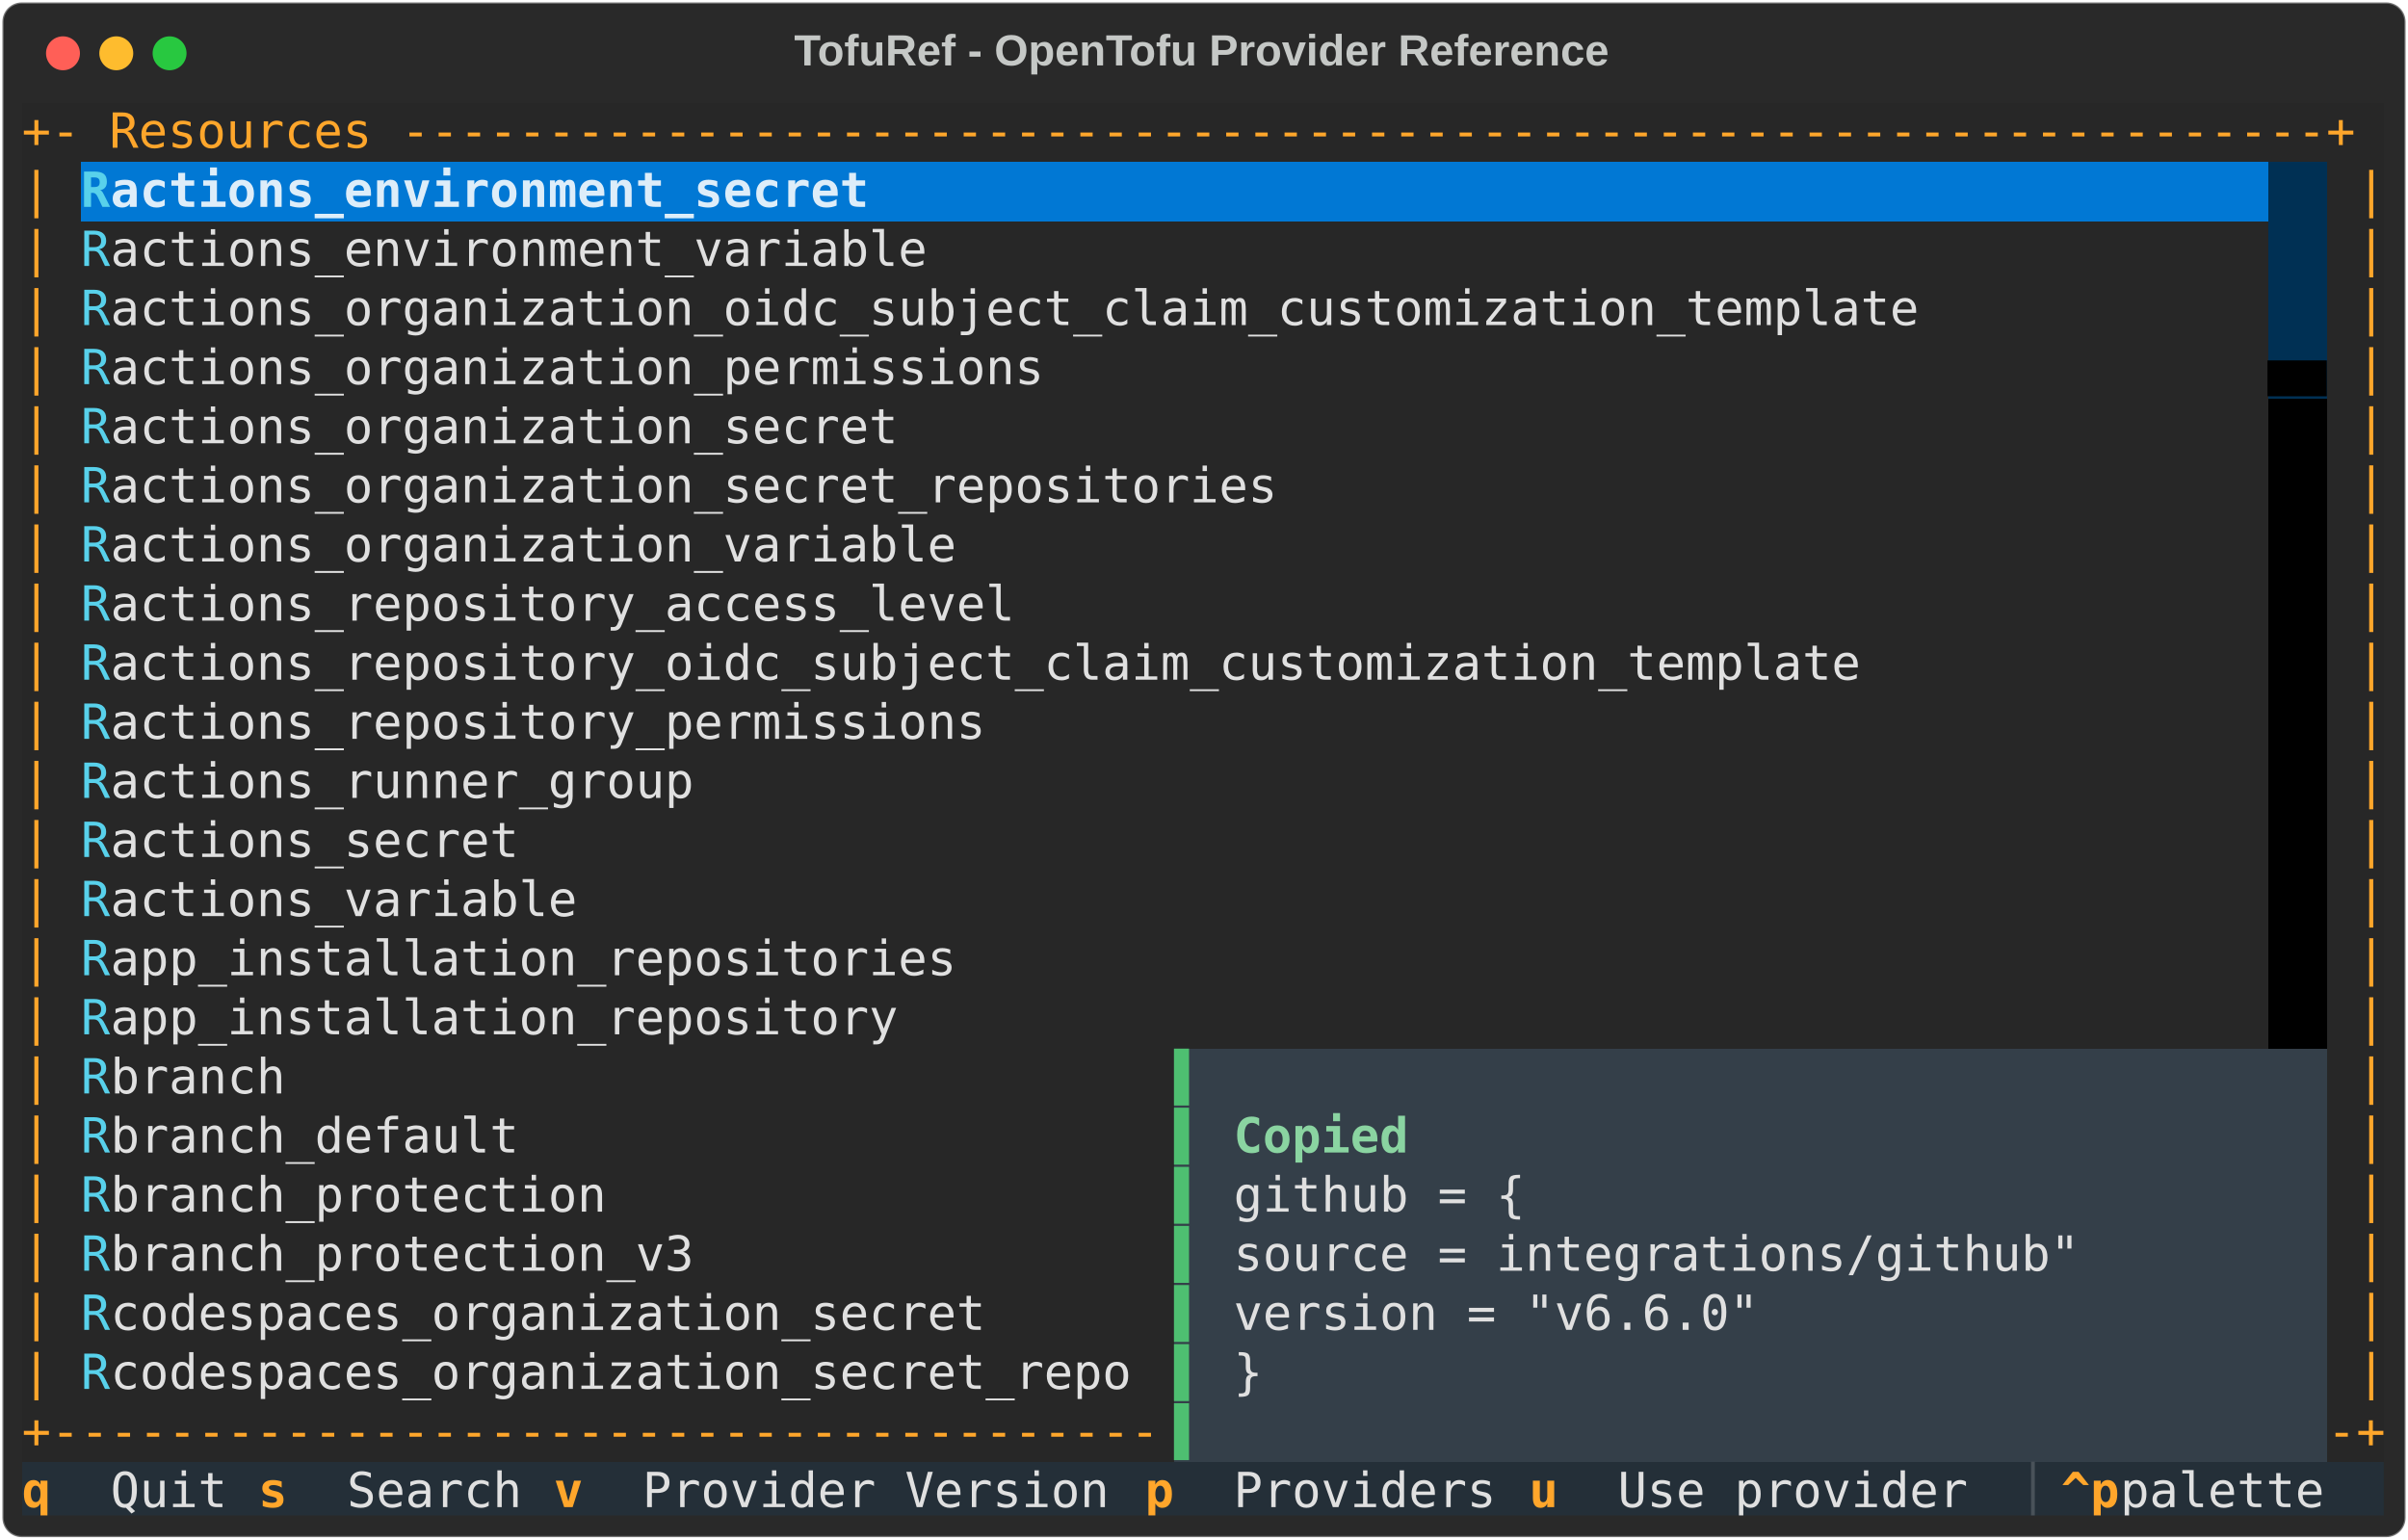
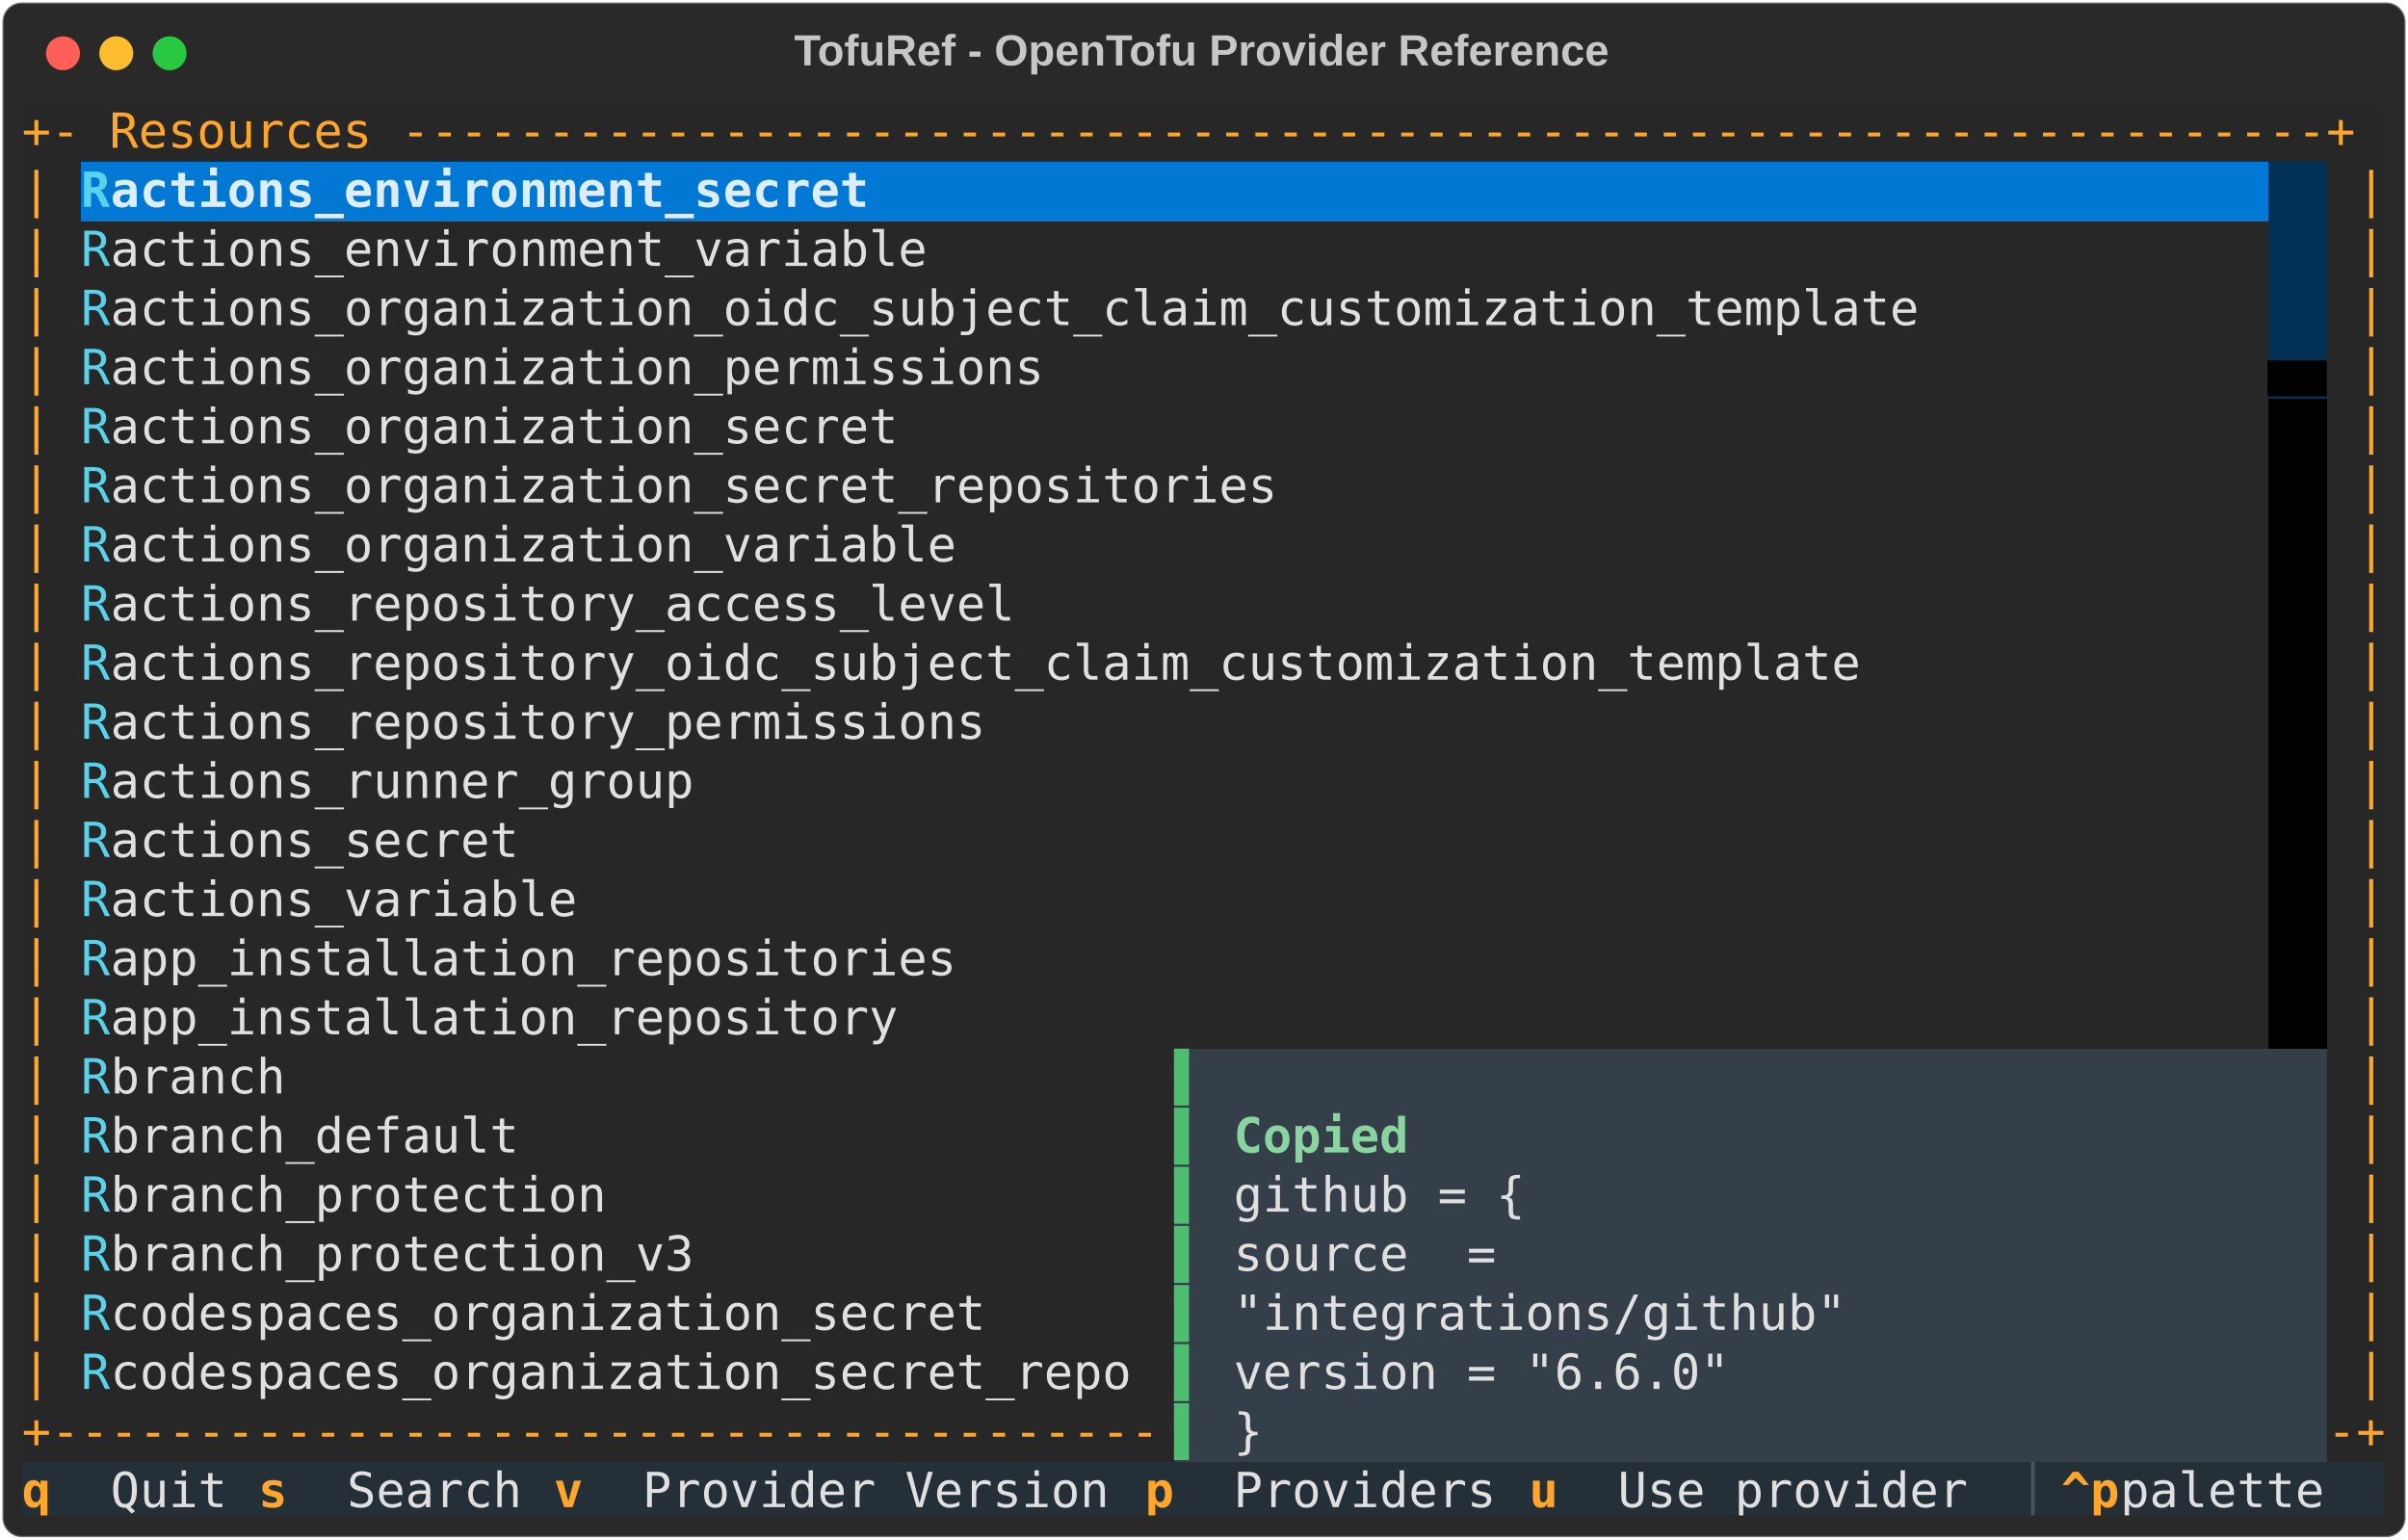
<svg xmlns="http://www.w3.org/2000/svg" class="rich-terminal" viewBox="0 0 994 635.6">
  <style>

    @font-face {
        font-family: "Fira Code";
        src: local("FiraCode-Regular"),
                url("https://cdnjs.cloudflare.com/ajax/libs/firacode/6.2.0/woff2/FiraCode-Regular.woff2") format("woff2"),
                url("https://cdnjs.cloudflare.com/ajax/libs/firacode/6.2.0/woff/FiraCode-Regular.woff") format("woff");
        font-style: normal;
        font-weight: 400;
    }
    @font-face {
        font-family: "Fira Code";
        src: local("FiraCode-Bold"),
                url("https://cdnjs.cloudflare.com/ajax/libs/firacode/6.2.0/woff2/FiraCode-Bold.woff2") format("woff2"),
                url("https://cdnjs.cloudflare.com/ajax/libs/firacode/6.2.0/woff/FiraCode-Bold.woff") format("woff");
        font-style: bold;
        font-weight: 700;
    }

    .terminal-matrix {
        font-family: Fira Code, monospace;
        font-size: 20px;
        line-height: 24.4px;
        font-variant-east-asian: full-width;
    }

    .terminal-title {
        font-size: 18px;
        font-weight: bold;
        font-family: arial;
    }

    .terminal-r1 { fill: #fea62b }
.terminal-r2 { fill: #c5c8c6 }
.terminal-r3 { fill: #58d1eb;font-weight: bold }
.terminal-r4 { fill: #ddedf9;font-weight: bold }
.terminal-r5 { fill: #272727 }
.terminal-r6 { fill: #58d1eb }
.terminal-r7 { fill: #e0e0e0 }
.terminal-r8 { fill: #000000 }
.terminal-r9 { fill: #4ebf71 }
.terminal-r10 { fill: #8ad4a1;font-weight: bold }
.terminal-r11 { fill: #ffa62b;font-weight: bold }
.terminal-r12 { fill: #495259 }
    </style>
  <defs>
    <clipPath id="terminal-clip-terminal">
      <rect x="0" y="0" width="975.0" height="584.6" />
    </clipPath>
    <clipPath id="terminal-line-0">
      <rect x="0" y="1.5" width="976" height="24.65" />
    </clipPath>
    <clipPath id="terminal-line-1">
      <rect x="0" y="25.9" width="976" height="24.65" />
    </clipPath>
    <clipPath id="terminal-line-2">
      <rect x="0" y="50.3" width="976" height="24.65" />
    </clipPath>
    <clipPath id="terminal-line-3">
      <rect x="0" y="74.7" width="976" height="24.65" />
    </clipPath>
    <clipPath id="terminal-line-4">
      <rect x="0" y="99.1" width="976" height="24.65" />
    </clipPath>
    <clipPath id="terminal-line-5">
      <rect x="0" y="123.5" width="976" height="24.65" />
    </clipPath>
    <clipPath id="terminal-line-6">
      <rect x="0" y="147.9" width="976" height="24.65" />
    </clipPath>
    <clipPath id="terminal-line-7">
      <rect x="0" y="172.3" width="976" height="24.65" />
    </clipPath>
    <clipPath id="terminal-line-8">
      <rect x="0" y="196.7" width="976" height="24.65" />
    </clipPath>
    <clipPath id="terminal-line-9">
      <rect x="0" y="221.1" width="976" height="24.65" />
    </clipPath>
    <clipPath id="terminal-line-10">
      <rect x="0" y="245.5" width="976" height="24.65" />
    </clipPath>
    <clipPath id="terminal-line-11">
      <rect x="0" y="269.9" width="976" height="24.65" />
    </clipPath>
    <clipPath id="terminal-line-12">
      <rect x="0" y="294.3" width="976" height="24.65" />
    </clipPath>
    <clipPath id="terminal-line-13">
      <rect x="0" y="318.7" width="976" height="24.65" />
    </clipPath>
    <clipPath id="terminal-line-14">
      <rect x="0" y="343.1" width="976" height="24.65" />
    </clipPath>
    <clipPath id="terminal-line-15">
      <rect x="0" y="367.5" width="976" height="24.65" />
    </clipPath>
    <clipPath id="terminal-line-16">
      <rect x="0" y="391.9" width="976" height="24.65" />
    </clipPath>
    <clipPath id="terminal-line-17">
      <rect x="0" y="416.3" width="976" height="24.65" />
    </clipPath>
    <clipPath id="terminal-line-18">
      <rect x="0" y="440.7" width="976" height="24.65" />
    </clipPath>
    <clipPath id="terminal-line-19">
      <rect x="0" y="465.1" width="976" height="24.65" />
    </clipPath>
    <clipPath id="terminal-line-20">
      <rect x="0" y="489.5" width="976" height="24.65" />
    </clipPath>
    <clipPath id="terminal-line-21">
      <rect x="0" y="513.9" width="976" height="24.65" />
    </clipPath>
    <clipPath id="terminal-line-22">
      <rect x="0" y="538.3" width="976" height="24.65" />
    </clipPath>
  </defs>
  <rect fill="#292929" stroke="rgba(255,255,255,0.35)" stroke-width="1" x="1" y="1" width="992" height="633.6" rx="8" />
  <text class="terminal-title" fill="#c5c8c6" text-anchor="middle" x="496" y="27">TofuRef - OpenTofu Provider Reference</text>
  <g transform="translate(26,22)">
    <circle cx="0" cy="0" r="7" fill="#ff5f57" />
    <circle cx="22" cy="0" r="7" fill="#febc2e" />
    <circle cx="44" cy="0" r="7" fill="#28c840" />
  </g>
  <g transform="translate(9, 41)" clip-path="url(#terminal-clip-terminal)">
    <rect fill="#272727" x="0" y="1.5" width="976" height="24.65" shape-rendering="crispEdges" />
    <rect fill="#272727" x="0" y="25.9" width="12.2" height="24.65" shape-rendering="crispEdges" />
    <rect fill="#272727" x="12.2" y="25.9" width="12.2" height="24.65" shape-rendering="crispEdges" />
    <rect fill="#0178d4" x="24.4" y="25.9" width="12.2" height="24.65" shape-rendering="crispEdges" />
    <rect fill="#0178d4" x="36.6" y="25.9" width="890.6" height="24.65" shape-rendering="crispEdges" />
    <rect fill="#003054" x="927.2" y="25.9" width="24.4" height="24.65" shape-rendering="crispEdges" />
    <rect fill="#272727" x="951.6" y="25.9" width="12.2" height="24.65" shape-rendering="crispEdges" />
    <rect fill="#272727" x="963.8" y="25.9" width="12.2" height="24.65" shape-rendering="crispEdges" />
    <rect fill="#272727" x="0" y="50.3" width="12.2" height="24.65" shape-rendering="crispEdges" />
    <rect fill="#272727" x="12.2" y="50.3" width="12.2" height="24.65" shape-rendering="crispEdges" />
    <rect fill="#272727" x="24.4" y="50.3" width="12.2" height="24.65" shape-rendering="crispEdges" />
    <rect fill="#272727" x="36.6" y="50.3" width="890.6" height="24.65" shape-rendering="crispEdges" />
    <rect fill="#003054" x="927.2" y="50.3" width="24.4" height="24.65" shape-rendering="crispEdges" />
    <rect fill="#272727" x="951.6" y="50.3" width="12.2" height="24.65" shape-rendering="crispEdges" />
    <rect fill="#272727" x="963.8" y="50.3" width="12.2" height="24.65" shape-rendering="crispEdges" />
    <rect fill="#272727" x="0" y="74.7" width="12.2" height="24.65" shape-rendering="crispEdges" />
    <rect fill="#272727" x="12.2" y="74.7" width="12.2" height="24.65" shape-rendering="crispEdges" />
    <rect fill="#272727" x="24.4" y="74.7" width="12.2" height="24.65" shape-rendering="crispEdges" />
    <rect fill="#272727" x="36.6" y="74.7" width="890.6" height="24.65" shape-rendering="crispEdges" />
    <rect fill="#003054" x="927.2" y="74.7" width="24.4" height="24.65" shape-rendering="crispEdges" />
    <rect fill="#272727" x="951.6" y="74.7" width="12.2" height="24.65" shape-rendering="crispEdges" />
    <rect fill="#272727" x="963.8" y="74.7" width="12.2" height="24.65" shape-rendering="crispEdges" />
    <rect fill="#272727" x="0" y="99.1" width="12.2" height="24.65" shape-rendering="crispEdges" />
    <rect fill="#272727" x="12.2" y="99.1" width="12.2" height="24.65" shape-rendering="crispEdges" />
    <rect fill="#272727" x="24.4" y="99.1" width="12.2" height="24.65" shape-rendering="crispEdges" />
    <rect fill="#272727" x="36.6" y="99.1" width="890.6" height="24.65" shape-rendering="crispEdges" />
    <rect fill="#003054" x="927.2" y="99.1" width="24.4" height="24.65" shape-rendering="crispEdges" />
    <rect fill="#272727" x="951.6" y="99.1" width="12.2" height="24.65" shape-rendering="crispEdges" />
    <rect fill="#272727" x="963.8" y="99.1" width="12.2" height="24.65" shape-rendering="crispEdges" />
    <rect fill="#272727" x="0" y="123.5" width="12.2" height="24.65" shape-rendering="crispEdges" />
    <rect fill="#272727" x="12.2" y="123.5" width="12.2" height="24.65" shape-rendering="crispEdges" />
    <rect fill="#272727" x="24.4" y="123.5" width="12.2" height="24.65" shape-rendering="crispEdges" />
    <rect fill="#272727" x="36.6" y="123.5" width="890.6" height="24.65" shape-rendering="crispEdges" />
    <rect fill="#000000" x="927.2" y="123.5" width="24.4" height="24.65" shape-rendering="crispEdges" />
    <rect fill="#272727" x="951.6" y="123.5" width="12.2" height="24.65" shape-rendering="crispEdges" />
    <rect fill="#272727" x="963.8" y="123.5" width="12.2" height="24.65" shape-rendering="crispEdges" />
    <rect fill="#272727" x="0" y="147.9" width="12.2" height="24.65" shape-rendering="crispEdges" />
    <rect fill="#272727" x="12.2" y="147.9" width="12.2" height="24.65" shape-rendering="crispEdges" />
    <rect fill="#272727" x="24.4" y="147.9" width="12.2" height="24.65" shape-rendering="crispEdges" />
    <rect fill="#272727" x="36.6" y="147.9" width="890.6" height="24.65" shape-rendering="crispEdges" />
    <rect fill="#000000" x="927.2" y="147.9" width="24.4" height="24.65" shape-rendering="crispEdges" />
    <rect fill="#272727" x="951.6" y="147.9" width="12.2" height="24.65" shape-rendering="crispEdges" />
    <rect fill="#272727" x="963.8" y="147.9" width="12.2" height="24.65" shape-rendering="crispEdges" />
    <rect fill="#272727" x="0" y="172.3" width="12.2" height="24.65" shape-rendering="crispEdges" />
    <rect fill="#272727" x="12.2" y="172.3" width="12.2" height="24.65" shape-rendering="crispEdges" />
    <rect fill="#272727" x="24.4" y="172.3" width="12.2" height="24.65" shape-rendering="crispEdges" />
    <rect fill="#272727" x="36.6" y="172.3" width="890.6" height="24.65" shape-rendering="crispEdges" />
    <rect fill="#000000" x="927.2" y="172.3" width="24.4" height="24.65" shape-rendering="crispEdges" />
    <rect fill="#272727" x="951.6" y="172.3" width="12.2" height="24.65" shape-rendering="crispEdges" />
    <rect fill="#272727" x="963.8" y="172.3" width="12.2" height="24.65" shape-rendering="crispEdges" />
    <rect fill="#272727" x="0" y="196.7" width="12.2" height="24.65" shape-rendering="crispEdges" />
    <rect fill="#272727" x="12.2" y="196.7" width="12.2" height="24.65" shape-rendering="crispEdges" />
    <rect fill="#272727" x="24.4" y="196.7" width="12.2" height="24.65" shape-rendering="crispEdges" />
    <rect fill="#272727" x="36.6" y="196.7" width="890.6" height="24.65" shape-rendering="crispEdges" />
    <rect fill="#000000" x="927.2" y="196.7" width="24.4" height="24.65" shape-rendering="crispEdges" />
    <rect fill="#272727" x="951.6" y="196.7" width="12.2" height="24.65" shape-rendering="crispEdges" />
    <rect fill="#272727" x="963.8" y="196.7" width="12.2" height="24.65" shape-rendering="crispEdges" />
    <rect fill="#272727" x="0" y="221.1" width="12.2" height="24.65" shape-rendering="crispEdges" />
    <rect fill="#272727" x="12.2" y="221.1" width="12.2" height="24.65" shape-rendering="crispEdges" />
    <rect fill="#272727" x="24.4" y="221.1" width="12.2" height="24.65" shape-rendering="crispEdges" />
    <rect fill="#272727" x="36.6" y="221.1" width="890.6" height="24.65" shape-rendering="crispEdges" />
    <rect fill="#000000" x="927.2" y="221.1" width="24.4" height="24.65" shape-rendering="crispEdges" />
    <rect fill="#272727" x="951.6" y="221.1" width="12.2" height="24.65" shape-rendering="crispEdges" />
    <rect fill="#272727" x="963.8" y="221.1" width="12.2" height="24.65" shape-rendering="crispEdges" />
    <rect fill="#272727" x="0" y="245.5" width="12.2" height="24.65" shape-rendering="crispEdges" />
    <rect fill="#272727" x="12.2" y="245.5" width="12.2" height="24.65" shape-rendering="crispEdges" />
    <rect fill="#272727" x="24.4" y="245.5" width="12.2" height="24.65" shape-rendering="crispEdges" />
    <rect fill="#272727" x="36.6" y="245.5" width="890.6" height="24.65" shape-rendering="crispEdges" />
    <rect fill="#000000" x="927.2" y="245.5" width="24.4" height="24.65" shape-rendering="crispEdges" />
    <rect fill="#272727" x="951.6" y="245.5" width="12.2" height="24.65" shape-rendering="crispEdges" />
    <rect fill="#272727" x="963.8" y="245.5" width="12.2" height="24.65" shape-rendering="crispEdges" />
    <rect fill="#272727" x="0" y="269.9" width="12.2" height="24.65" shape-rendering="crispEdges" />
    <rect fill="#272727" x="12.2" y="269.9" width="12.2" height="24.65" shape-rendering="crispEdges" />
    <rect fill="#272727" x="24.4" y="269.9" width="12.2" height="24.65" shape-rendering="crispEdges" />
    <rect fill="#272727" x="36.6" y="269.9" width="890.6" height="24.65" shape-rendering="crispEdges" />
    <rect fill="#000000" x="927.2" y="269.9" width="24.4" height="24.65" shape-rendering="crispEdges" />
    <rect fill="#272727" x="951.6" y="269.9" width="12.2" height="24.65" shape-rendering="crispEdges" />
    <rect fill="#272727" x="963.8" y="269.9" width="12.2" height="24.65" shape-rendering="crispEdges" />
    <rect fill="#272727" x="0" y="294.3" width="12.2" height="24.65" shape-rendering="crispEdges" />
    <rect fill="#272727" x="12.2" y="294.3" width="12.2" height="24.65" shape-rendering="crispEdges" />
    <rect fill="#272727" x="24.4" y="294.3" width="12.2" height="24.65" shape-rendering="crispEdges" />
    <rect fill="#272727" x="36.6" y="294.3" width="890.6" height="24.65" shape-rendering="crispEdges" />
    <rect fill="#000000" x="927.2" y="294.3" width="24.4" height="24.65" shape-rendering="crispEdges" />
    <rect fill="#272727" x="951.6" y="294.3" width="12.2" height="24.65" shape-rendering="crispEdges" />
    <rect fill="#272727" x="963.8" y="294.3" width="12.2" height="24.65" shape-rendering="crispEdges" />
    <rect fill="#272727" x="0" y="318.7" width="12.2" height="24.65" shape-rendering="crispEdges" />
    <rect fill="#272727" x="12.2" y="318.7" width="12.2" height="24.65" shape-rendering="crispEdges" />
    <rect fill="#272727" x="24.4" y="318.7" width="12.2" height="24.65" shape-rendering="crispEdges" />
    <rect fill="#272727" x="36.6" y="318.7" width="890.6" height="24.65" shape-rendering="crispEdges" />
    <rect fill="#000000" x="927.2" y="318.7" width="24.4" height="24.65" shape-rendering="crispEdges" />
    <rect fill="#272727" x="951.6" y="318.7" width="12.2" height="24.65" shape-rendering="crispEdges" />
    <rect fill="#272727" x="963.8" y="318.7" width="12.2" height="24.65" shape-rendering="crispEdges" />
    <rect fill="#272727" x="0" y="343.1" width="12.2" height="24.65" shape-rendering="crispEdges" />
    <rect fill="#272727" x="12.2" y="343.1" width="12.2" height="24.65" shape-rendering="crispEdges" />
    <rect fill="#272727" x="24.4" y="343.1" width="12.2" height="24.65" shape-rendering="crispEdges" />
    <rect fill="#272727" x="36.6" y="343.1" width="890.6" height="24.65" shape-rendering="crispEdges" />
    <rect fill="#000000" x="927.2" y="343.1" width="24.4" height="24.65" shape-rendering="crispEdges" />
    <rect fill="#272727" x="951.6" y="343.1" width="12.2" height="24.65" shape-rendering="crispEdges" />
    <rect fill="#272727" x="963.8" y="343.1" width="12.2" height="24.65" shape-rendering="crispEdges" />
    <rect fill="#272727" x="0" y="367.5" width="12.2" height="24.65" shape-rendering="crispEdges" />
    <rect fill="#272727" x="12.2" y="367.5" width="12.2" height="24.65" shape-rendering="crispEdges" />
    <rect fill="#272727" x="24.4" y="367.5" width="12.2" height="24.65" shape-rendering="crispEdges" />
    <rect fill="#272727" x="36.6" y="367.5" width="890.6" height="24.65" shape-rendering="crispEdges" />
    <rect fill="#000000" x="927.2" y="367.5" width="24.4" height="24.65" shape-rendering="crispEdges" />
    <rect fill="#272727" x="951.6" y="367.5" width="12.2" height="24.65" shape-rendering="crispEdges" />
    <rect fill="#272727" x="963.8" y="367.5" width="12.2" height="24.65" shape-rendering="crispEdges" />
    <rect fill="#272727" x="0" y="391.9" width="12.2" height="24.65" shape-rendering="crispEdges" />
    <rect fill="#272727" x="12.2" y="391.9" width="12.2" height="24.65" shape-rendering="crispEdges" />
    <rect fill="#272727" x="24.4" y="391.9" width="12.2" height="24.65" shape-rendering="crispEdges" />
    <rect fill="#272727" x="36.6" y="391.9" width="439.2" height="24.65" shape-rendering="crispEdges" />
    <rect fill="#343f49" x="475.8" y="391.9" width="12.2" height="24.65" shape-rendering="crispEdges" />
    <rect fill="#343f49" x="488" y="391.9" width="463.6" height="24.65" shape-rendering="crispEdges" />
    <rect fill="#272727" x="951.6" y="391.9" width="12.2" height="24.65" shape-rendering="crispEdges" />
    <rect fill="#272727" x="963.8" y="391.9" width="12.2" height="24.65" shape-rendering="crispEdges" />
    <rect fill="#272727" x="0" y="416.3" width="12.2" height="24.65" shape-rendering="crispEdges" />
    <rect fill="#272727" x="12.2" y="416.3" width="12.2" height="24.65" shape-rendering="crispEdges" />
    <rect fill="#272727" x="24.4" y="416.3" width="12.2" height="24.65" shape-rendering="crispEdges" />
    <rect fill="#272727" x="36.6" y="416.3" width="439.2" height="24.65" shape-rendering="crispEdges" />
    <rect fill="#343f49" x="475.8" y="416.3" width="12.2" height="24.65" shape-rendering="crispEdges" />
    <rect fill="#343f49" x="488" y="416.3" width="12.2" height="24.65" shape-rendering="crispEdges" />
    <rect fill="#343f49" x="500.2" y="416.3" width="73.2" height="24.65" shape-rendering="crispEdges" />
    <rect fill="#343f49" x="573.4" y="416.3" width="378.2" height="24.65" shape-rendering="crispEdges" />
    <rect fill="#272727" x="951.6" y="416.3" width="12.2" height="24.65" shape-rendering="crispEdges" />
    <rect fill="#272727" x="963.8" y="416.3" width="12.2" height="24.65" shape-rendering="crispEdges" />
    <rect fill="#272727" x="0" y="440.7" width="12.2" height="24.65" shape-rendering="crispEdges" />
    <rect fill="#272727" x="12.2" y="440.7" width="12.2" height="24.65" shape-rendering="crispEdges" />
    <rect fill="#272727" x="24.4" y="440.7" width="12.2" height="24.65" shape-rendering="crispEdges" />
    <rect fill="#272727" x="36.6" y="440.7" width="439.2" height="24.65" shape-rendering="crispEdges" />
    <rect fill="#343f49" x="475.8" y="440.7" width="12.2" height="24.65" shape-rendering="crispEdges" />
    <rect fill="#343f49" x="488" y="440.7" width="12.2" height="24.65" shape-rendering="crispEdges" />
    <rect fill="#343f49" x="500.2" y="440.7" width="170.8" height="24.65" shape-rendering="crispEdges" />
    <rect fill="#343f49" x="671" y="440.7" width="280.6" height="24.65" shape-rendering="crispEdges" />
    <rect fill="#272727" x="951.6" y="440.7" width="12.2" height="24.65" shape-rendering="crispEdges" />
    <rect fill="#272727" x="963.8" y="440.7" width="12.2" height="24.65" shape-rendering="crispEdges" />
    <rect fill="#272727" x="0" y="465.1" width="12.2" height="24.65" shape-rendering="crispEdges" />
    <rect fill="#272727" x="12.2" y="465.1" width="12.2" height="24.65" shape-rendering="crispEdges" />
    <rect fill="#272727" x="24.4" y="465.1" width="12.2" height="24.65" shape-rendering="crispEdges" />
    <rect fill="#272727" x="36.6" y="465.1" width="439.2" height="24.65" shape-rendering="crispEdges" />
    <rect fill="#343f49" x="475.8" y="465.1" width="12.2" height="24.65" shape-rendering="crispEdges" />
    <rect fill="#343f49" x="488" y="465.1" width="12.2" height="24.65" shape-rendering="crispEdges" />
-     <rect fill="#343f49" x="500.2" y="465.1" width="427" height="24.65" shape-rendering="crispEdges" />
-     <rect fill="#343f49" x="927.2" y="465.1" width="24.4" height="24.65" shape-rendering="crispEdges" />
+     <rect fill="#343f49" x="500.2" y="465.1" width="183" height="24.65" shape-rendering="crispEdges" />
+     <rect fill="#343f49" x="683.2" y="465.1" width="268.4" height="24.65" shape-rendering="crispEdges" />
    <rect fill="#272727" x="951.6" y="465.1" width="12.2" height="24.65" shape-rendering="crispEdges" />
    <rect fill="#272727" x="963.8" y="465.1" width="12.2" height="24.65" shape-rendering="crispEdges" />
    <rect fill="#272727" x="0" y="489.5" width="12.2" height="24.65" shape-rendering="crispEdges" />
    <rect fill="#272727" x="12.2" y="489.5" width="12.2" height="24.65" shape-rendering="crispEdges" />
    <rect fill="#272727" x="24.4" y="489.5" width="12.2" height="24.65" shape-rendering="crispEdges" />
    <rect fill="#272727" x="36.6" y="489.5" width="439.2" height="24.65" shape-rendering="crispEdges" />
    <rect fill="#343f49" x="475.8" y="489.5" width="12.2" height="24.65" shape-rendering="crispEdges" />
    <rect fill="#343f49" x="488" y="489.5" width="12.2" height="24.65" shape-rendering="crispEdges" />
-     <rect fill="#343f49" x="500.2" y="489.5" width="292.8" height="24.65" shape-rendering="crispEdges" />
-     <rect fill="#343f49" x="793" y="489.5" width="158.6" height="24.65" shape-rendering="crispEdges" />
+     <rect fill="#343f49" x="500.2" y="489.5" width="256.2" height="24.65" shape-rendering="crispEdges" />
+     <rect fill="#343f49" x="756.4" y="489.5" width="195.2" height="24.65" shape-rendering="crispEdges" />
    <rect fill="#272727" x="951.6" y="489.5" width="12.2" height="24.65" shape-rendering="crispEdges" />
    <rect fill="#272727" x="963.8" y="489.5" width="12.2" height="24.65" shape-rendering="crispEdges" />
    <rect fill="#272727" x="0" y="513.9" width="12.2" height="24.65" shape-rendering="crispEdges" />
    <rect fill="#272727" x="12.2" y="513.9" width="12.2" height="24.65" shape-rendering="crispEdges" />
    <rect fill="#272727" x="24.4" y="513.9" width="12.2" height="24.65" shape-rendering="crispEdges" />
    <rect fill="#272727" x="36.6" y="513.9" width="439.2" height="24.65" shape-rendering="crispEdges" />
    <rect fill="#343f49" x="475.8" y="513.9" width="12.2" height="24.65" shape-rendering="crispEdges" />
    <rect fill="#343f49" x="488" y="513.9" width="12.2" height="24.65" shape-rendering="crispEdges" />
-     <rect fill="#343f49" x="500.2" y="513.9" width="61" height="24.65" shape-rendering="crispEdges" />
-     <rect fill="#343f49" x="561.2" y="513.9" width="390.4" height="24.65" shape-rendering="crispEdges" />
+     <rect fill="#343f49" x="500.2" y="513.9" width="280.6" height="24.65" shape-rendering="crispEdges" />
+     <rect fill="#343f49" x="780.8" y="513.9" width="170.8" height="24.65" shape-rendering="crispEdges" />
    <rect fill="#272727" x="951.6" y="513.9" width="12.2" height="24.65" shape-rendering="crispEdges" />
    <rect fill="#272727" x="963.8" y="513.9" width="12.2" height="24.65" shape-rendering="crispEdges" />
    <rect fill="#272727" x="0" y="538.3" width="475.8" height="24.65" shape-rendering="crispEdges" />
    <rect fill="#343f49" x="475.8" y="538.3" width="12.2" height="24.65" shape-rendering="crispEdges" />
-     <rect fill="#343f49" x="488" y="538.3" width="463.6" height="24.65" shape-rendering="crispEdges" />
+     <rect fill="#343f49" x="488" y="538.3" width="12.2" height="24.65" shape-rendering="crispEdges" />
+     <rect fill="#343f49" x="500.2" y="538.3" width="61" height="24.65" shape-rendering="crispEdges" />
+     <rect fill="#343f49" x="561.2" y="538.3" width="390.4" height="24.65" shape-rendering="crispEdges" />
    <rect fill="#272727" x="951.6" y="538.3" width="24.4" height="24.65" shape-rendering="crispEdges" />
    <rect fill="#242f38" x="0" y="562.7" width="36.6" height="24.65" shape-rendering="crispEdges" />
    <rect fill="#242f38" x="36.6" y="562.7" width="61" height="24.65" shape-rendering="crispEdges" />
    <rect fill="#242f38" x="97.6" y="562.7" width="36.6" height="24.65" shape-rendering="crispEdges" />
    <rect fill="#242f38" x="134.2" y="562.7" width="85.4" height="24.65" shape-rendering="crispEdges" />
    <rect fill="#242f38" x="219.6" y="562.7" width="36.6" height="24.65" shape-rendering="crispEdges" />
    <rect fill="#242f38" x="256.2" y="562.7" width="207.4" height="24.65" shape-rendering="crispEdges" />
    <rect fill="#242f38" x="463.6" y="562.7" width="36.6" height="24.65" shape-rendering="crispEdges" />
    <rect fill="#242f38" x="500.2" y="562.7" width="122" height="24.65" shape-rendering="crispEdges" />
    <rect fill="#242f38" x="622.2" y="562.7" width="36.6" height="24.65" shape-rendering="crispEdges" />
    <rect fill="#242f38" x="658.8" y="562.7" width="158.6" height="24.65" shape-rendering="crispEdges" />
    <rect fill="#242f38" x="817.4" y="562.7" width="12.2" height="24.65" shape-rendering="crispEdges" />
    <rect fill="#242f38" x="829.6" y="562.7" width="12.2" height="24.65" shape-rendering="crispEdges" />
    <rect fill="#242f38" x="841.8" y="562.7" width="24.4" height="24.65" shape-rendering="crispEdges" />
    <rect fill="#242f38" x="866.2" y="562.7" width="97.6" height="24.65" shape-rendering="crispEdges" />
    <rect fill="#242f38" x="963.8" y="562.7" width="12.2" height="24.65" shape-rendering="crispEdges" />
    <g class="terminal-matrix">
      <text class="terminal-r1" x="0" y="20" textLength="976" clip-path="url(#terminal-line-0)">+- Resources ------------------------------------------------------------------+</text>
      <text class="terminal-r2" x="976" y="20" textLength="12.2" clip-path="url(#terminal-line-0)">
</text>
      <text class="terminal-r1" x="0" y="44.4" textLength="12.2" clip-path="url(#terminal-line-1)">|</text>
      <text class="terminal-r3" x="24.4" y="44.4" textLength="12.2" clip-path="url(#terminal-line-1)">R</text>
      <text class="terminal-r4" x="36.6" y="44.4" textLength="890.6" clip-path="url(#terminal-line-1)"> actions_environment_secret                                              </text>
      <text class="terminal-r1" x="963.8" y="44.4" textLength="12.2" clip-path="url(#terminal-line-1)">|</text>
      <text class="terminal-r2" x="976" y="44.4" textLength="12.2" clip-path="url(#terminal-line-1)">
</text>
      <text class="terminal-r1" x="0" y="68.8" textLength="12.2" clip-path="url(#terminal-line-2)">|</text>
      <text class="terminal-r6" x="24.4" y="68.8" textLength="12.2" clip-path="url(#terminal-line-2)">R</text>
      <text class="terminal-r7" x="36.6" y="68.8" textLength="890.6" clip-path="url(#terminal-line-2)"> actions_environment_variable                                            </text>
      <text class="terminal-r1" x="963.8" y="68.8" textLength="12.2" clip-path="url(#terminal-line-2)">|</text>
      <text class="terminal-r2" x="976" y="68.8" textLength="12.2" clip-path="url(#terminal-line-2)">
</text>
      <text class="terminal-r1" x="0" y="93.2" textLength="12.2" clip-path="url(#terminal-line-3)">|</text>
      <text class="terminal-r6" x="24.4" y="93.2" textLength="12.2" clip-path="url(#terminal-line-3)">R</text>
      <text class="terminal-r7" x="36.6" y="93.2" textLength="890.6" clip-path="url(#terminal-line-3)"> actions_organization_oidc_subject_claim_customization_template          </text>
      <text class="terminal-r1" x="963.8" y="93.2" textLength="12.2" clip-path="url(#terminal-line-3)">|</text>
      <text class="terminal-r2" x="976" y="93.2" textLength="12.2" clip-path="url(#terminal-line-3)">
</text>
      <text class="terminal-r1" x="0" y="117.6" textLength="12.2" clip-path="url(#terminal-line-4)">|</text>
      <text class="terminal-r6" x="24.4" y="117.6" textLength="12.2" clip-path="url(#terminal-line-4)">R</text>
      <text class="terminal-r7" x="36.6" y="117.6" textLength="890.6" clip-path="url(#terminal-line-4)"> actions_organization_permissions                                        </text>
      <text class="terminal-r8" x="927.2" y="117.6" textLength="24.4" clip-path="url(#terminal-line-4)">▅▅</text>
      <text class="terminal-r1" x="963.8" y="117.6" textLength="12.2" clip-path="url(#terminal-line-4)">|</text>
      <text class="terminal-r2" x="976" y="117.6" textLength="12.2" clip-path="url(#terminal-line-4)">
</text>
      <text class="terminal-r1" x="0" y="142" textLength="12.2" clip-path="url(#terminal-line-5)">|</text>
      <text class="terminal-r6" x="24.4" y="142" textLength="12.2" clip-path="url(#terminal-line-5)">R</text>
      <text class="terminal-r7" x="36.6" y="142" textLength="890.6" clip-path="url(#terminal-line-5)"> actions_organization_secret                                             </text>
      <text class="terminal-r1" x="963.8" y="142" textLength="12.2" clip-path="url(#terminal-line-5)">|</text>
      <text class="terminal-r2" x="976" y="142" textLength="12.2" clip-path="url(#terminal-line-5)">
</text>
      <text class="terminal-r1" x="0" y="166.4" textLength="12.2" clip-path="url(#terminal-line-6)">|</text>
      <text class="terminal-r6" x="24.4" y="166.4" textLength="12.2" clip-path="url(#terminal-line-6)">R</text>
      <text class="terminal-r7" x="36.6" y="166.4" textLength="890.6" clip-path="url(#terminal-line-6)"> actions_organization_secret_repositories                                </text>
      <text class="terminal-r1" x="963.8" y="166.4" textLength="12.2" clip-path="url(#terminal-line-6)">|</text>
      <text class="terminal-r2" x="976" y="166.4" textLength="12.2" clip-path="url(#terminal-line-6)">
</text>
      <text class="terminal-r1" x="0" y="190.8" textLength="12.2" clip-path="url(#terminal-line-7)">|</text>
      <text class="terminal-r6" x="24.4" y="190.8" textLength="12.2" clip-path="url(#terminal-line-7)">R</text>
      <text class="terminal-r7" x="36.6" y="190.8" textLength="890.6" clip-path="url(#terminal-line-7)"> actions_organization_variable                                           </text>
      <text class="terminal-r1" x="963.8" y="190.8" textLength="12.2" clip-path="url(#terminal-line-7)">|</text>
      <text class="terminal-r2" x="976" y="190.8" textLength="12.2" clip-path="url(#terminal-line-7)">
</text>
      <text class="terminal-r1" x="0" y="215.2" textLength="12.2" clip-path="url(#terminal-line-8)">|</text>
      <text class="terminal-r6" x="24.4" y="215.2" textLength="12.2" clip-path="url(#terminal-line-8)">R</text>
      <text class="terminal-r7" x="36.6" y="215.2" textLength="890.6" clip-path="url(#terminal-line-8)"> actions_repository_access_level                                         </text>
      <text class="terminal-r1" x="963.8" y="215.2" textLength="12.2" clip-path="url(#terminal-line-8)">|</text>
      <text class="terminal-r2" x="976" y="215.2" textLength="12.2" clip-path="url(#terminal-line-8)">
</text>
      <text class="terminal-r1" x="0" y="239.6" textLength="12.2" clip-path="url(#terminal-line-9)">|</text>
      <text class="terminal-r6" x="24.4" y="239.6" textLength="12.2" clip-path="url(#terminal-line-9)">R</text>
      <text class="terminal-r7" x="36.6" y="239.6" textLength="890.6" clip-path="url(#terminal-line-9)"> actions_repository_oidc_subject_claim_customization_template            </text>
      <text class="terminal-r1" x="963.8" y="239.6" textLength="12.2" clip-path="url(#terminal-line-9)">|</text>
      <text class="terminal-r2" x="976" y="239.6" textLength="12.2" clip-path="url(#terminal-line-9)">
</text>
      <text class="terminal-r1" x="0" y="264" textLength="12.2" clip-path="url(#terminal-line-10)">|</text>
      <text class="terminal-r6" x="24.4" y="264" textLength="12.2" clip-path="url(#terminal-line-10)">R</text>
      <text class="terminal-r7" x="36.6" y="264" textLength="890.6" clip-path="url(#terminal-line-10)"> actions_repository_permissions                                          </text>
      <text class="terminal-r1" x="963.8" y="264" textLength="12.2" clip-path="url(#terminal-line-10)">|</text>
      <text class="terminal-r2" x="976" y="264" textLength="12.2" clip-path="url(#terminal-line-10)">
</text>
      <text class="terminal-r1" x="0" y="288.4" textLength="12.2" clip-path="url(#terminal-line-11)">|</text>
      <text class="terminal-r6" x="24.4" y="288.4" textLength="12.2" clip-path="url(#terminal-line-11)">R</text>
      <text class="terminal-r7" x="36.6" y="288.4" textLength="890.6" clip-path="url(#terminal-line-11)"> actions_runner_group                                                    </text>
      <text class="terminal-r1" x="963.8" y="288.4" textLength="12.2" clip-path="url(#terminal-line-11)">|</text>
      <text class="terminal-r2" x="976" y="288.4" textLength="12.2" clip-path="url(#terminal-line-11)">
</text>
      <text class="terminal-r1" x="0" y="312.8" textLength="12.2" clip-path="url(#terminal-line-12)">|</text>
      <text class="terminal-r6" x="24.4" y="312.8" textLength="12.2" clip-path="url(#terminal-line-12)">R</text>
      <text class="terminal-r7" x="36.6" y="312.8" textLength="890.6" clip-path="url(#terminal-line-12)"> actions_secret                                                          </text>
      <text class="terminal-r1" x="963.8" y="312.8" textLength="12.2" clip-path="url(#terminal-line-12)">|</text>
      <text class="terminal-r2" x="976" y="312.8" textLength="12.2" clip-path="url(#terminal-line-12)">
</text>
      <text class="terminal-r1" x="0" y="337.2" textLength="12.2" clip-path="url(#terminal-line-13)">|</text>
      <text class="terminal-r6" x="24.4" y="337.2" textLength="12.2" clip-path="url(#terminal-line-13)">R</text>
      <text class="terminal-r7" x="36.6" y="337.2" textLength="890.6" clip-path="url(#terminal-line-13)"> actions_variable                                                        </text>
      <text class="terminal-r1" x="963.8" y="337.2" textLength="12.2" clip-path="url(#terminal-line-13)">|</text>
      <text class="terminal-r2" x="976" y="337.2" textLength="12.2" clip-path="url(#terminal-line-13)">
</text>
      <text class="terminal-r1" x="0" y="361.6" textLength="12.2" clip-path="url(#terminal-line-14)">|</text>
      <text class="terminal-r6" x="24.4" y="361.6" textLength="12.2" clip-path="url(#terminal-line-14)">R</text>
      <text class="terminal-r7" x="36.6" y="361.6" textLength="890.6" clip-path="url(#terminal-line-14)"> app_installation_repositories                                           </text>
      <text class="terminal-r1" x="963.8" y="361.6" textLength="12.2" clip-path="url(#terminal-line-14)">|</text>
      <text class="terminal-r2" x="976" y="361.6" textLength="12.2" clip-path="url(#terminal-line-14)">
</text>
      <text class="terminal-r1" x="0" y="386" textLength="12.2" clip-path="url(#terminal-line-15)">|</text>
      <text class="terminal-r6" x="24.4" y="386" textLength="12.2" clip-path="url(#terminal-line-15)">R</text>
      <text class="terminal-r7" x="36.6" y="386" textLength="890.6" clip-path="url(#terminal-line-15)"> app_installation_repository                                             </text>
      <text class="terminal-r1" x="963.8" y="386" textLength="12.2" clip-path="url(#terminal-line-15)">|</text>
      <text class="terminal-r2" x="976" y="386" textLength="12.2" clip-path="url(#terminal-line-15)">
</text>
      <text class="terminal-r1" x="0" y="410.4" textLength="12.2" clip-path="url(#terminal-line-16)">|</text>
      <text class="terminal-r6" x="24.4" y="410.4" textLength="12.2" clip-path="url(#terminal-line-16)">R</text>
      <text class="terminal-r7" x="36.6" y="410.4" textLength="439.2" clip-path="url(#terminal-line-16)"> branch                             </text>
      <text class="terminal-r9" x="475.8" y="410.4" textLength="12.2" clip-path="url(#terminal-line-16)">▌</text>
      <text class="terminal-r1" x="963.8" y="410.4" textLength="12.2" clip-path="url(#terminal-line-16)">|</text>
      <text class="terminal-r2" x="976" y="410.4" textLength="12.2" clip-path="url(#terminal-line-16)">
</text>
      <text class="terminal-r1" x="0" y="434.8" textLength="12.2" clip-path="url(#terminal-line-17)">|</text>
      <text class="terminal-r6" x="24.4" y="434.8" textLength="12.2" clip-path="url(#terminal-line-17)">R</text>
      <text class="terminal-r7" x="36.6" y="434.8" textLength="439.2" clip-path="url(#terminal-line-17)"> branch_default                     </text>
      <text class="terminal-r9" x="475.8" y="434.8" textLength="12.2" clip-path="url(#terminal-line-17)">▌</text>
      <text class="terminal-r10" x="500.2" y="434.8" textLength="73.2" clip-path="url(#terminal-line-17)">Copied</text>
      <text class="terminal-r1" x="963.8" y="434.8" textLength="12.2" clip-path="url(#terminal-line-17)">|</text>
      <text class="terminal-r2" x="976" y="434.8" textLength="12.2" clip-path="url(#terminal-line-17)">
</text>
      <text class="terminal-r1" x="0" y="459.2" textLength="12.2" clip-path="url(#terminal-line-18)">|</text>
      <text class="terminal-r6" x="24.4" y="459.2" textLength="12.2" clip-path="url(#terminal-line-18)">R</text>
      <text class="terminal-r7" x="36.6" y="459.2" textLength="439.2" clip-path="url(#terminal-line-18)"> branch_protection                  </text>
      <text class="terminal-r9" x="475.8" y="459.2" textLength="12.2" clip-path="url(#terminal-line-18)">▌</text>
      <text class="terminal-r7" x="500.2" y="459.2" textLength="170.8" clip-path="url(#terminal-line-18)">    github = {</text>
      <text class="terminal-r1" x="963.8" y="459.2" textLength="12.2" clip-path="url(#terminal-line-18)">|</text>
      <text class="terminal-r2" x="976" y="459.2" textLength="12.2" clip-path="url(#terminal-line-18)">
</text>
      <text class="terminal-r1" x="0" y="483.6" textLength="12.2" clip-path="url(#terminal-line-19)">|</text>
      <text class="terminal-r6" x="24.4" y="483.6" textLength="12.2" clip-path="url(#terminal-line-19)">R</text>
      <text class="terminal-r7" x="36.6" y="483.6" textLength="439.2" clip-path="url(#terminal-line-19)"> branch_protection_v3               </text>
      <text class="terminal-r9" x="475.8" y="483.6" textLength="12.2" clip-path="url(#terminal-line-19)">▌</text>
-       <text class="terminal-r7" x="500.2" y="483.6" textLength="427" clip-path="url(#terminal-line-19)">      source = integrations/github"</text>
+       <text class="terminal-r7" x="500.2" y="483.6" textLength="183" clip-path="url(#terminal-line-19)">      source  =</text>
      <text class="terminal-r1" x="963.8" y="483.6" textLength="12.2" clip-path="url(#terminal-line-19)">|</text>
      <text class="terminal-r2" x="976" y="483.6" textLength="12.2" clip-path="url(#terminal-line-19)">
</text>
      <text class="terminal-r1" x="0" y="508" textLength="12.2" clip-path="url(#terminal-line-20)">|</text>
      <text class="terminal-r6" x="24.4" y="508" textLength="12.2" clip-path="url(#terminal-line-20)">R</text>
      <text class="terminal-r7" x="36.6" y="508" textLength="439.2" clip-path="url(#terminal-line-20)"> codespaces_organization_secret     </text>
      <text class="terminal-r9" x="475.8" y="508" textLength="12.2" clip-path="url(#terminal-line-20)">▌</text>
-       <text class="terminal-r7" x="500.2" y="508" textLength="292.8" clip-path="url(#terminal-line-20)">      version = "v6.6.0"</text>
+       <text class="terminal-r7" x="500.2" y="508" textLength="256.2" clip-path="url(#terminal-line-20)">"integrations/github"</text>
      <text class="terminal-r1" x="963.8" y="508" textLength="12.2" clip-path="url(#terminal-line-20)">|</text>
      <text class="terminal-r2" x="976" y="508" textLength="12.2" clip-path="url(#terminal-line-20)">
</text>
      <text class="terminal-r1" x="0" y="532.4" textLength="12.2" clip-path="url(#terminal-line-21)">|</text>
      <text class="terminal-r6" x="24.4" y="532.4" textLength="12.2" clip-path="url(#terminal-line-21)">R</text>
      <text class="terminal-r7" x="36.6" y="532.4" textLength="439.2" clip-path="url(#terminal-line-21)"> codespaces_organization_secret_repo</text>
      <text class="terminal-r9" x="475.8" y="532.4" textLength="12.2" clip-path="url(#terminal-line-21)">▌</text>
-       <text class="terminal-r7" x="500.2" y="532.4" textLength="61" clip-path="url(#terminal-line-21)">    }</text>
+       <text class="terminal-r7" x="500.2" y="532.4" textLength="280.6" clip-path="url(#terminal-line-21)">      version = "6.6.0"</text>
      <text class="terminal-r1" x="963.8" y="532.4" textLength="12.2" clip-path="url(#terminal-line-21)">|</text>
      <text class="terminal-r2" x="976" y="532.4" textLength="12.2" clip-path="url(#terminal-line-21)">
</text>
      <text class="terminal-r1" x="0" y="556.8" textLength="475.8" clip-path="url(#terminal-line-22)">+--------------------------------------</text>
      <text class="terminal-r9" x="475.8" y="556.8" textLength="12.2" clip-path="url(#terminal-line-22)">▌</text>
+       <text class="terminal-r7" x="500.2" y="556.8" textLength="61" clip-path="url(#terminal-line-22)">    }</text>
      <text class="terminal-r1" x="951.6" y="556.8" textLength="24.4" clip-path="url(#terminal-line-22)">-+</text>
      <text class="terminal-r2" x="976" y="556.8" textLength="12.2" clip-path="url(#terminal-line-22)">
</text>
      <text class="terminal-r11" x="0" y="581.2" textLength="36.6" clip-path="url(#terminal-line-23)"> q </text>
      <text class="terminal-r7" x="36.6" y="581.2" textLength="61" clip-path="url(#terminal-line-23)">Quit </text>
      <text class="terminal-r11" x="97.6" y="581.2" textLength="36.6" clip-path="url(#terminal-line-23)"> s </text>
      <text class="terminal-r7" x="134.2" y="581.2" textLength="85.4" clip-path="url(#terminal-line-23)">Search </text>
      <text class="terminal-r11" x="219.6" y="581.2" textLength="36.6" clip-path="url(#terminal-line-23)"> v </text>
      <text class="terminal-r7" x="256.2" y="581.2" textLength="207.4" clip-path="url(#terminal-line-23)">Provider Version </text>
      <text class="terminal-r11" x="463.6" y="581.2" textLength="36.6" clip-path="url(#terminal-line-23)"> p </text>
      <text class="terminal-r7" x="500.2" y="581.2" textLength="122" clip-path="url(#terminal-line-23)">Providers </text>
      <text class="terminal-r11" x="622.2" y="581.2" textLength="36.6" clip-path="url(#terminal-line-23)"> u </text>
      <text class="terminal-r7" x="658.8" y="581.2" textLength="158.6" clip-path="url(#terminal-line-23)">Use provider </text>
      <text class="terminal-r12" x="829.6" y="581.2" textLength="12.2" clip-path="url(#terminal-line-23)">▏</text>
      <text class="terminal-r11" x="841.8" y="581.2" textLength="24.4" clip-path="url(#terminal-line-23)">^p</text>
      <text class="terminal-r7" x="866.2" y="581.2" textLength="97.6" clip-path="url(#terminal-line-23)"> palette</text>
    </g>
  </g>
</svg>
